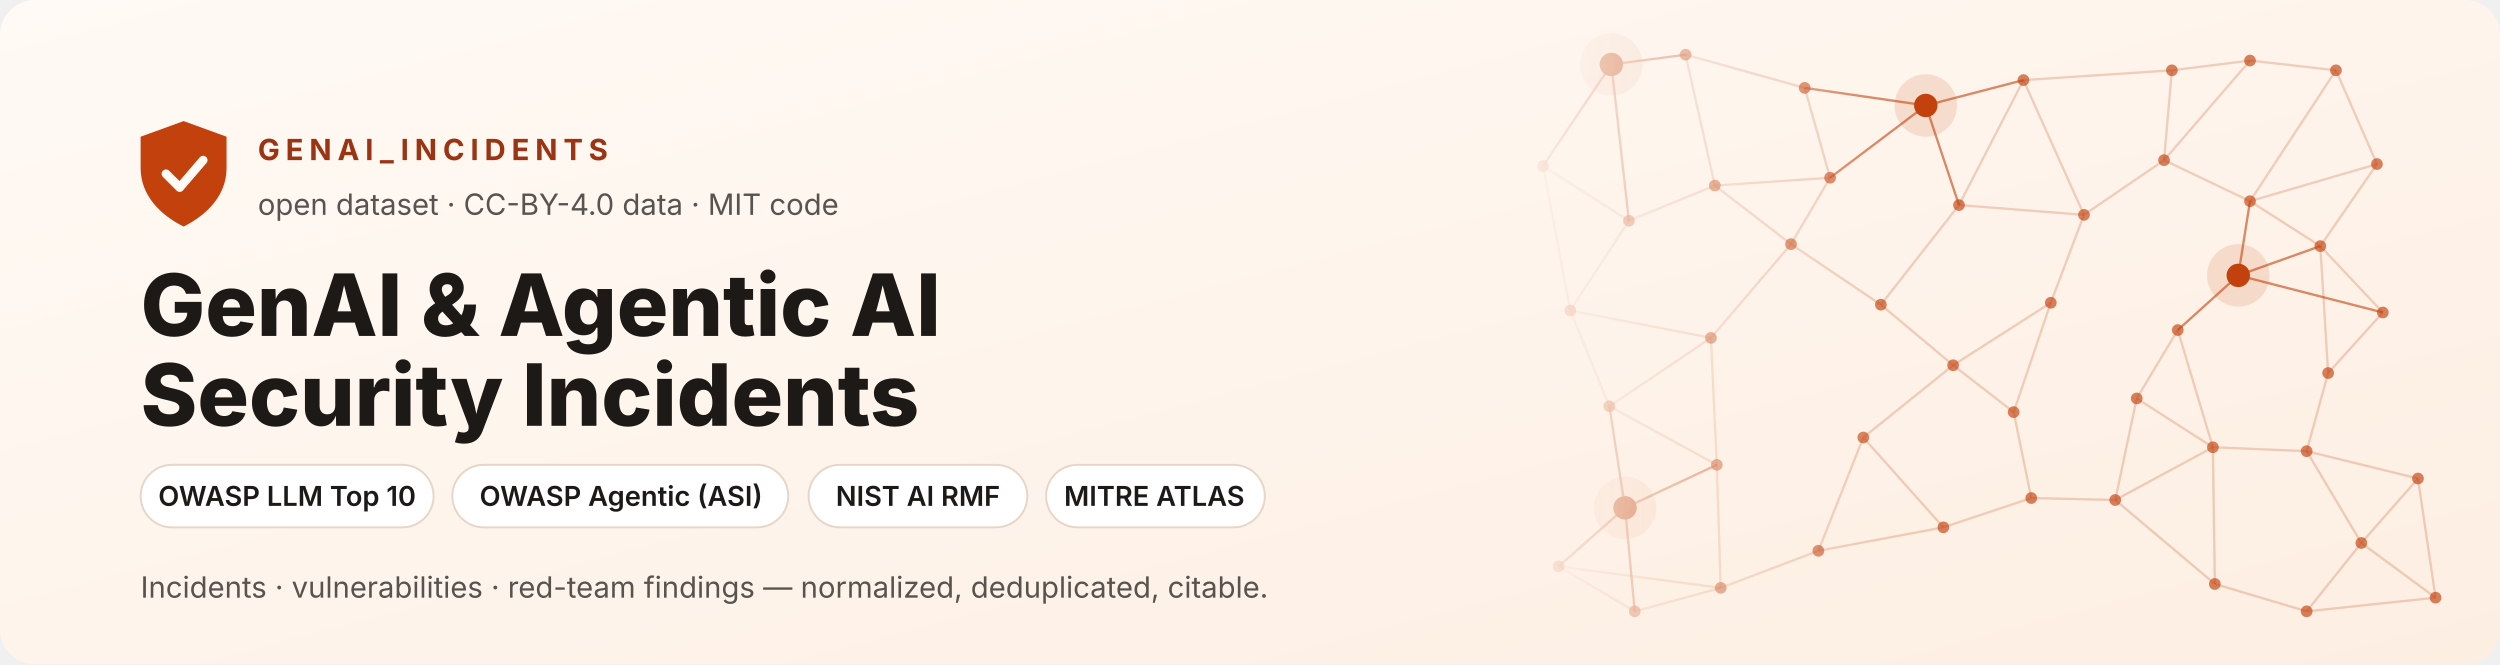
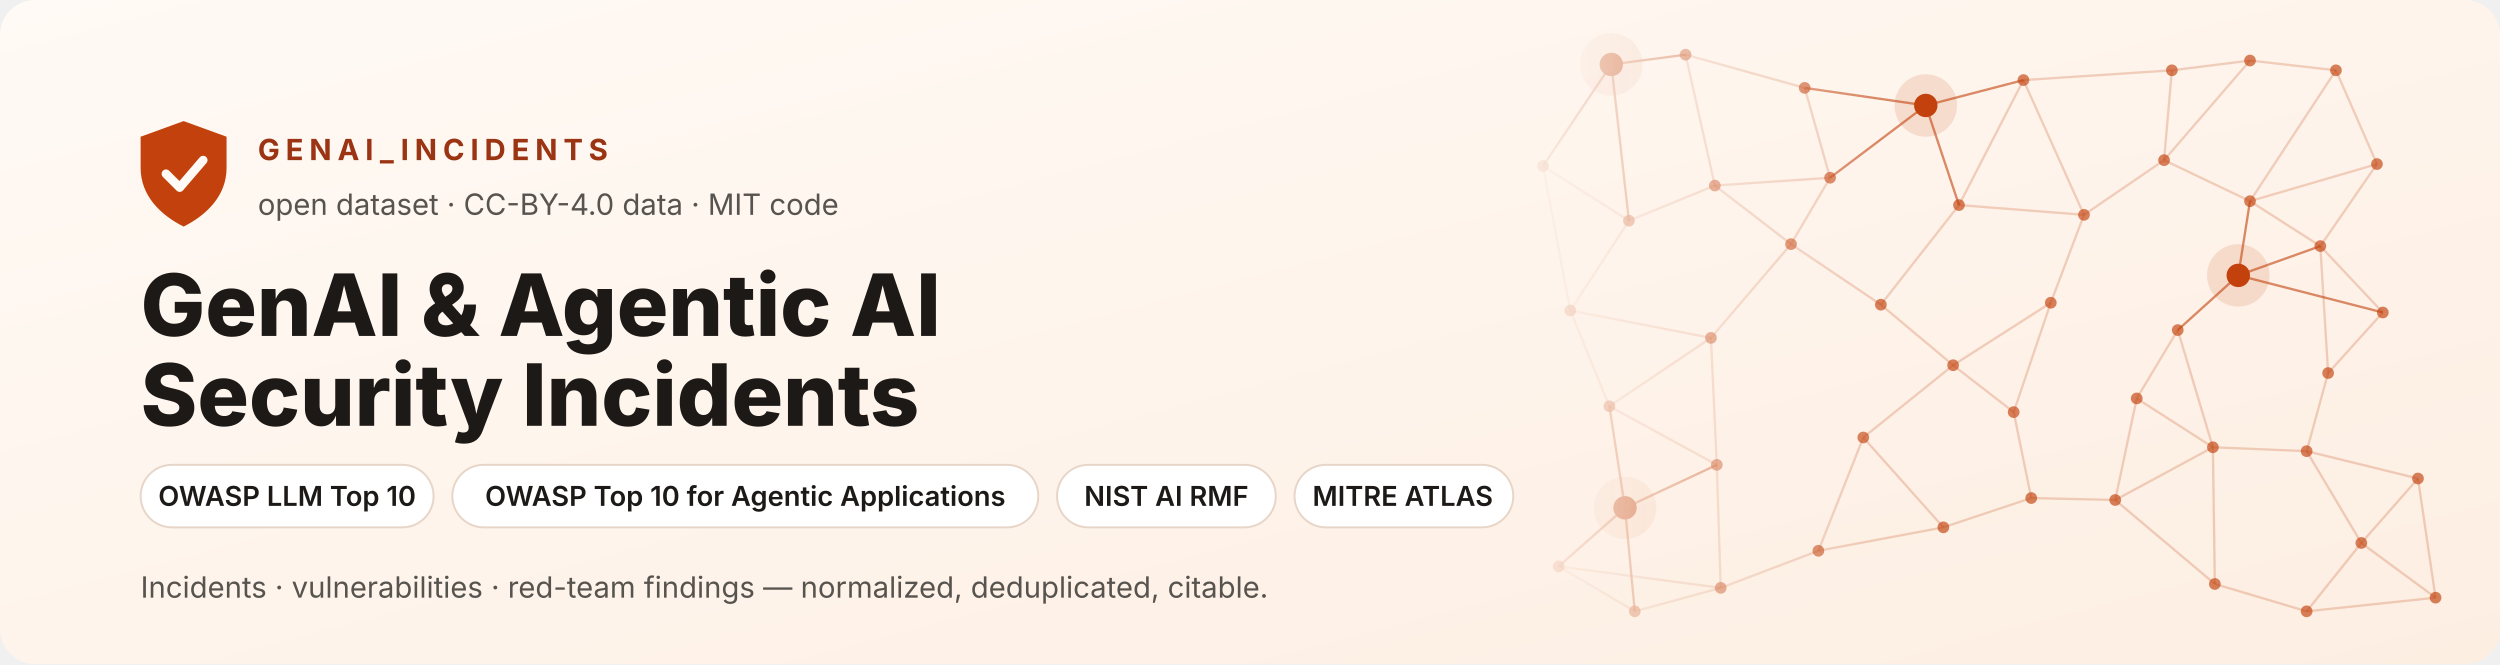
<svg xmlns="http://www.w3.org/2000/svg" viewBox="0 0 1280 340" width="1280" height="340" role="img" aria-label="GenAI and Agentic AI Security Incidents: one queryable index of AI security incidents, vulnerabilities, and red-team findings" font-family="Inter,Segoe UI,system-ui,-apple-system,Roboto,Helvetica,Arial,sans-serif">
  <defs>
    <linearGradient id="bg" x1="0" y1="0" x2="1" y2="1">
      <stop offset="0" stop-color="#fffaf5" />
      <stop offset="1" stop-color="#fdeee2" />
    </linearGradient>
    <linearGradient id="mg" x1="0" x2="1">
      <stop offset="0.6" stop-color="#000" />
      <stop offset="0.75" stop-color="#fff" />
    </linearGradient>
    <mask id="m">
      <rect width="1280" height="340" fill="url(#mg)" />
    </mask>
  </defs>
  <rect width="1280" height="340" rx="18" fill="url(#bg)" />
  <g mask="url(#m)">
    <line x1="1000" y1="187" x2="1031" y2="211" stroke="#c2410c" stroke-opacity="0.22" stroke-width="1.2" />
    <line x1="1000" y1="187" x2="1050" y2="155" stroke="#c2410c" stroke-opacity="0.22" stroke-width="1.2" />
    <line x1="1000" y1="187" x2="963" y2="156" stroke="#c2410c" stroke-opacity="0.22" stroke-width="1.2" />
    <line x1="1000" y1="187" x2="954" y2="224" stroke="#c2410c" stroke-opacity="0.22" stroke-width="1.2" />
    <line x1="1220" y1="160" x2="1146" y2="141" stroke="#c2410c" stroke-opacity="0.6" stroke-width="1.2" />
    <line x1="1220" y1="160" x2="1192" y2="191" stroke="#c2410c" stroke-opacity="0.22" stroke-width="1.2" />
    <line x1="1220" y1="160" x2="1188" y2="126" stroke="#c2410c" stroke-opacity="0.22" stroke-width="1.2" />
    <line x1="876" y1="173" x2="804" y2="159" stroke="#c2410c" stroke-opacity="0.22" stroke-width="1.2" />
    <line x1="876" y1="173" x2="824" y2="208" stroke="#c2410c" stroke-opacity="0.22" stroke-width="1.2" />
    <line x1="876" y1="173" x2="879" y2="238" stroke="#c2410c" stroke-opacity="0.22" stroke-width="1.2" />
    <line x1="876" y1="173" x2="917" y2="125" stroke="#c2410c" stroke-opacity="0.22" stroke-width="1.2" />
    <line x1="1083" y1="256" x2="1094" y2="204" stroke="#c2410c" stroke-opacity="0.22" stroke-width="1.2" />
    <line x1="1083" y1="256" x2="1134" y2="299" stroke="#c2410c" stroke-opacity="0.22" stroke-width="1.2" />
    <line x1="1083" y1="256" x2="1133" y2="229" stroke="#c2410c" stroke-opacity="0.22" stroke-width="1.2" />
    <line x1="1083" y1="256" x2="1040" y2="255" stroke="#c2410c" stroke-opacity="0.22" stroke-width="1.2" />
    <line x1="834" y1="113" x2="878" y2="95" stroke="#c2410c" stroke-opacity="0.22" stroke-width="1.2" />
    <line x1="834" y1="113" x2="804" y2="159" stroke="#c2410c" stroke-opacity="0.22" stroke-width="1.2" />
    <line x1="834" y1="113" x2="790" y2="85" stroke="#c2410c" stroke-opacity="0.22" stroke-width="1.2" />
    <line x1="834" y1="113" x2="825" y2="33" stroke="#c2410c" stroke-opacity="0.6" stroke-width="1.2" />
    <line x1="832" y1="260" x2="824" y2="208" stroke="#c2410c" stroke-opacity="0.6" stroke-width="1.2" />
    <line x1="832" y1="260" x2="879" y2="238" stroke="#c2410c" stroke-opacity="0.6" stroke-width="1.2" />
    <line x1="832" y1="260" x2="837" y2="313" stroke="#c2410c" stroke-opacity="0.6" stroke-width="1.2" />
    <line x1="832" y1="260" x2="798" y2="290" stroke="#c2410c" stroke-opacity="0.6" stroke-width="1.2" />
    <line x1="1112" y1="36" x2="1036" y2="41" stroke="#c2410c" stroke-opacity="0.22" stroke-width="1.2" />
    <line x1="1112" y1="36" x2="1108" y2="82" stroke="#c2410c" stroke-opacity="0.22" stroke-width="1.2" />
    <line x1="1112" y1="36" x2="1152" y2="31" stroke="#c2410c" stroke-opacity="0.22" stroke-width="1.2" />
    <line x1="1247" y1="306" x2="1238" y2="245" stroke="#c2410c" stroke-opacity="0.22" stroke-width="1.2" />
    <line x1="1247" y1="306" x2="1209" y2="278" stroke="#c2410c" stroke-opacity="0.22" stroke-width="1.2" />
    <line x1="1247" y1="306" x2="1181" y2="313" stroke="#c2410c" stroke-opacity="0.22" stroke-width="1.2" />
    <line x1="1094" y1="204" x2="1133" y2="229" stroke="#c2410c" stroke-opacity="0.22" stroke-width="1.2" />
    <line x1="1094" y1="204" x2="1115" y2="169" stroke="#c2410c" stroke-opacity="0.22" stroke-width="1.2" />
    <line x1="863" y1="28" x2="878" y2="95" stroke="#c2410c" stroke-opacity="0.22" stroke-width="1.2" />
    <line x1="863" y1="28" x2="924" y2="45" stroke="#c2410c" stroke-opacity="0.22" stroke-width="1.2" />
    <line x1="863" y1="28" x2="825" y2="33" stroke="#c2410c" stroke-opacity="0.6" stroke-width="1.2" />
    <line x1="1036" y1="41" x2="1003" y2="105" stroke="#c2410c" stroke-opacity="0.22" stroke-width="1.2" />
    <line x1="1036" y1="41" x2="986" y2="54" stroke="#c2410c" stroke-opacity="0.6" stroke-width="1.2" />
    <line x1="1036" y1="41" x2="1067" y2="110" stroke="#c2410c" stroke-opacity="0.22" stroke-width="1.2" />
    <line x1="878" y1="95" x2="937" y2="91" stroke="#c2410c" stroke-opacity="0.22" stroke-width="1.2" />
    <line x1="878" y1="95" x2="917" y2="125" stroke="#c2410c" stroke-opacity="0.22" stroke-width="1.2" />
    <line x1="804" y1="159" x2="790" y2="85" stroke="#c2410c" stroke-opacity="0.22" stroke-width="1.2" />
    <line x1="804" y1="159" x2="824" y2="208" stroke="#c2410c" stroke-opacity="0.22" stroke-width="1.2" />
    <line x1="995" y1="270" x2="931" y2="282" stroke="#c2410c" stroke-opacity="0.22" stroke-width="1.2" />
    <line x1="995" y1="270" x2="954" y2="224" stroke="#c2410c" stroke-opacity="0.22" stroke-width="1.2" />
    <line x1="995" y1="270" x2="1040" y2="255" stroke="#c2410c" stroke-opacity="0.22" stroke-width="1.2" />
    <line x1="1031" y1="211" x2="1050" y2="155" stroke="#c2410c" stroke-opacity="0.22" stroke-width="1.2" />
    <line x1="1031" y1="211" x2="1040" y2="255" stroke="#c2410c" stroke-opacity="0.22" stroke-width="1.2" />
    <line x1="1003" y1="105" x2="963" y2="156" stroke="#c2410c" stroke-opacity="0.22" stroke-width="1.2" />
    <line x1="1003" y1="105" x2="986" y2="54" stroke="#c2410c" stroke-opacity="0.6" stroke-width="1.2" />
    <line x1="1003" y1="105" x2="1067" y2="110" stroke="#c2410c" stroke-opacity="0.22" stroke-width="1.2" />
    <line x1="1181" y1="231" x2="1238" y2="245" stroke="#c2410c" stroke-opacity="0.22" stroke-width="1.2" />
    <line x1="1181" y1="231" x2="1133" y2="229" stroke="#c2410c" stroke-opacity="0.22" stroke-width="1.2" />
    <line x1="1181" y1="231" x2="1209" y2="278" stroke="#c2410c" stroke-opacity="0.22" stroke-width="1.2" />
    <line x1="1181" y1="231" x2="1192" y2="191" stroke="#c2410c" stroke-opacity="0.22" stroke-width="1.2" />
    <line x1="937" y1="91" x2="924" y2="45" stroke="#c2410c" stroke-opacity="0.22" stroke-width="1.2" />
    <line x1="937" y1="91" x2="986" y2="54" stroke="#c2410c" stroke-opacity="0.6" stroke-width="1.2" />
    <line x1="937" y1="91" x2="917" y2="125" stroke="#c2410c" stroke-opacity="0.22" stroke-width="1.2" />
    <line x1="924" y1="45" x2="986" y2="54" stroke="#c2410c" stroke-opacity="0.6" stroke-width="1.2" />
    <line x1="1146" y1="141" x2="1152" y2="103" stroke="#c2410c" stroke-opacity="0.6" stroke-width="1.2" />
    <line x1="1146" y1="141" x2="1115" y2="169" stroke="#c2410c" stroke-opacity="0.6" stroke-width="1.2" />
    <line x1="1146" y1="141" x2="1188" y2="126" stroke="#c2410c" stroke-opacity="0.6" stroke-width="1.2" />
    <line x1="790" y1="85" x2="825" y2="33" stroke="#c2410c" stroke-opacity="0.6" stroke-width="1.2" />
    <line x1="824" y1="208" x2="879" y2="238" stroke="#c2410c" stroke-opacity="0.22" stroke-width="1.2" />
    <line x1="1152" y1="103" x2="1217" y2="84" stroke="#c2410c" stroke-opacity="0.22" stroke-width="1.2" />
    <line x1="1152" y1="103" x2="1196" y2="36" stroke="#c2410c" stroke-opacity="0.22" stroke-width="1.2" />
    <line x1="1152" y1="103" x2="1108" y2="82" stroke="#c2410c" stroke-opacity="0.22" stroke-width="1.2" />
    <line x1="1152" y1="103" x2="1188" y2="126" stroke="#c2410c" stroke-opacity="0.22" stroke-width="1.2" />
    <line x1="1238" y1="245" x2="1209" y2="278" stroke="#c2410c" stroke-opacity="0.22" stroke-width="1.2" />
    <line x1="1050" y1="155" x2="1067" y2="110" stroke="#c2410c" stroke-opacity="0.22" stroke-width="1.2" />
    <line x1="879" y1="238" x2="881" y2="301" stroke="#c2410c" stroke-opacity="0.22" stroke-width="1.2" />
    <line x1="931" y1="282" x2="881" y2="301" stroke="#c2410c" stroke-opacity="0.22" stroke-width="1.2" />
    <line x1="931" y1="282" x2="954" y2="224" stroke="#c2410c" stroke-opacity="0.22" stroke-width="1.2" />
    <line x1="837" y1="313" x2="881" y2="301" stroke="#c2410c" stroke-opacity="0.22" stroke-width="1.2" />
    <line x1="837" y1="313" x2="798" y2="290" stroke="#c2410c" stroke-opacity="0.22" stroke-width="1.2" />
    <line x1="963" y1="156" x2="917" y2="125" stroke="#c2410c" stroke-opacity="0.22" stroke-width="1.2" />
    <line x1="1134" y1="299" x2="1133" y2="229" stroke="#c2410c" stroke-opacity="0.22" stroke-width="1.2" />
    <line x1="1134" y1="299" x2="1181" y2="313" stroke="#c2410c" stroke-opacity="0.22" stroke-width="1.2" />
    <line x1="881" y1="301" x2="798" y2="290" stroke="#c2410c" stroke-opacity="0.22" stroke-width="1.2" />
    <line x1="1067" y1="110" x2="1108" y2="82" stroke="#c2410c" stroke-opacity="0.22" stroke-width="1.2" />
    <line x1="1217" y1="84" x2="1196" y2="36" stroke="#c2410c" stroke-opacity="0.22" stroke-width="1.2" />
    <line x1="1217" y1="84" x2="1188" y2="126" stroke="#c2410c" stroke-opacity="0.22" stroke-width="1.2" />
    <line x1="1133" y1="229" x2="1115" y2="169" stroke="#c2410c" stroke-opacity="0.22" stroke-width="1.2" />
    <line x1="1209" y1="278" x2="1181" y2="313" stroke="#c2410c" stroke-opacity="0.22" stroke-width="1.2" />
    <line x1="1192" y1="191" x2="1188" y2="126" stroke="#c2410c" stroke-opacity="0.22" stroke-width="1.2" />
    <line x1="1196" y1="36" x2="1152" y2="31" stroke="#c2410c" stroke-opacity="0.22" stroke-width="1.2" />
    <line x1="1108" y1="82" x2="1152" y2="31" stroke="#c2410c" stroke-opacity="0.22" stroke-width="1.2" />
    <circle cx="1000" cy="187" r="3" fill="#c2410c" fill-opacity="0.65" />
    <circle cx="1220" cy="160" r="3" fill="#c2410c" fill-opacity="0.65" />
    <circle cx="876" cy="173" r="3" fill="#c2410c" fill-opacity="0.65" />
    <circle cx="1083" cy="256" r="3" fill="#c2410c" fill-opacity="0.65" />
    <circle cx="834" cy="113" r="3" fill="#c2410c" fill-opacity="0.65" />
    <circle cx="832" cy="260" r="16" fill="#c2410c" fill-opacity="0.14" />
    <circle cx="832" cy="260" r="6" fill="#c2410c" />
    <circle cx="1112" cy="36" r="3" fill="#c2410c" fill-opacity="0.65" />
    <circle cx="1247" cy="306" r="3" fill="#c2410c" fill-opacity="0.65" />
    <circle cx="1094" cy="204" r="3" fill="#c2410c" fill-opacity="0.65" />
    <circle cx="863" cy="28" r="3" fill="#c2410c" fill-opacity="0.65" />
    <circle cx="1036" cy="41" r="3" fill="#c2410c" fill-opacity="0.65" />
    <circle cx="878" cy="95" r="3" fill="#c2410c" fill-opacity="0.65" />
    <circle cx="804" cy="159" r="3" fill="#c2410c" fill-opacity="0.65" />
    <circle cx="995" cy="270" r="3" fill="#c2410c" fill-opacity="0.65" />
    <circle cx="1031" cy="211" r="3" fill="#c2410c" fill-opacity="0.65" />
    <circle cx="1003" cy="105" r="3" fill="#c2410c" fill-opacity="0.65" />
    <circle cx="1181" cy="231" r="3" fill="#c2410c" fill-opacity="0.65" />
    <circle cx="937" cy="91" r="3" fill="#c2410c" fill-opacity="0.65" />
    <circle cx="924" cy="45" r="3" fill="#c2410c" fill-opacity="0.65" />
    <circle cx="1146" cy="141" r="16" fill="#c2410c" fill-opacity="0.14" />
    <circle cx="1146" cy="141" r="6" fill="#c2410c" />
    <circle cx="790" cy="85" r="3" fill="#c2410c" fill-opacity="0.65" />
    <circle cx="824" cy="208" r="3" fill="#c2410c" fill-opacity="0.65" />
    <circle cx="1152" cy="103" r="3" fill="#c2410c" fill-opacity="0.65" />
    <circle cx="1238" cy="245" r="3" fill="#c2410c" fill-opacity="0.65" />
    <circle cx="1050" cy="155" r="3" fill="#c2410c" fill-opacity="0.65" />
    <circle cx="879" cy="238" r="3" fill="#c2410c" fill-opacity="0.65" />
    <circle cx="931" cy="282" r="3" fill="#c2410c" fill-opacity="0.65" />
    <circle cx="837" cy="313" r="3" fill="#c2410c" fill-opacity="0.65" />
    <circle cx="963" cy="156" r="3" fill="#c2410c" fill-opacity="0.65" />
    <circle cx="1134" cy="299" r="3" fill="#c2410c" fill-opacity="0.65" />
    <circle cx="881" cy="301" r="3" fill="#c2410c" fill-opacity="0.65" />
    <circle cx="986" cy="54" r="16" fill="#c2410c" fill-opacity="0.14" />
    <circle cx="986" cy="54" r="6" fill="#c2410c" />
    <circle cx="1067" cy="110" r="3" fill="#c2410c" fill-opacity="0.65" />
    <circle cx="1217" cy="84" r="3" fill="#c2410c" fill-opacity="0.65" />
    <circle cx="798" cy="290" r="3" fill="#c2410c" fill-opacity="0.65" />
    <circle cx="1133" cy="229" r="3" fill="#c2410c" fill-opacity="0.65" />
    <circle cx="954" cy="224" r="3" fill="#c2410c" fill-opacity="0.65" />
    <circle cx="1209" cy="278" r="3" fill="#c2410c" fill-opacity="0.65" />
    <circle cx="1192" cy="191" r="3" fill="#c2410c" fill-opacity="0.65" />
    <circle cx="1115" cy="169" r="3" fill="#c2410c" fill-opacity="0.65" />
    <circle cx="825" cy="33" r="16" fill="#c2410c" fill-opacity="0.14" />
    <circle cx="825" cy="33" r="6" fill="#c2410c" />
    <circle cx="1196" cy="36" r="3" fill="#c2410c" fill-opacity="0.65" />
    <circle cx="1108" cy="82" r="3" fill="#c2410c" fill-opacity="0.65" />
    <circle cx="917" cy="125" r="3" fill="#c2410c" fill-opacity="0.65" />
    <circle cx="1040" cy="255" r="3" fill="#c2410c" fill-opacity="0.65" />
    <circle cx="1188" cy="126" r="3" fill="#c2410c" fill-opacity="0.65" />
    <circle cx="1152" cy="31" r="3" fill="#c2410c" fill-opacity="0.65" />
    <circle cx="1181" cy="313" r="3" fill="#c2410c" fill-opacity="0.65" />
  </g>
  <g transform="translate(72,62)">
    <path d="M22 0 L44 8 V24 C44 38 34 48 22 54 C10 48 0 38 0 24 V8 Z" fill="#c2410c" />
    <path d="M13 27 l7 7 l12 -14" fill="none" stroke="#fffaf5" stroke-width="4.5" stroke-linecap="round" stroke-linejoin="round" />
  </g>
  <text x="132" y="82" font-size="15" font-weight="700" letter-spacing="3" fill="#9a3412">GENAI_INCIDENTS</text>
  <text x="132" y="110" font-size="15" fill="#57534e">open dataset · CC-BY-4.0 data · MIT code</text>
  <text x="72" y="172" font-size="44" font-weight="800" fill="#1c1917">GenAI &amp; Agentic AI</text>
  <text x="72" y="218" font-size="44" font-weight="800" fill="#1c1917">Security Incidents</text>
  <rect x="72" y="238" width="150" height="32" rx="16" fill="#ffffff" stroke="#e7d5c7" />
  <text x="147" y="259" text-anchor="middle" font-size="14" font-weight="600" fill="#1c1917">OWASP LLM Top 10</text>
-   <rect x="231.6" y="238" width="172" height="32" rx="16" fill="#ffffff" stroke="#e7d5c7" />
-   <text x="318" y="259" text-anchor="middle" font-size="14" font-weight="600" fill="#1c1917">OWASP Agentic (ASI)</text>
-   <rect x="414.0" y="238" width="112" height="32" rx="16" fill="#ffffff" stroke="#e7d5c7" />
-   <text x="470" y="259" text-anchor="middle" font-size="14" font-weight="600" fill="#1c1917">NIST AI RMF</text>
-   <rect x="535.6" y="238" width="112" height="32" rx="16" fill="#ffffff" stroke="#e7d5c7" />
-   <text x="591" y="259" text-anchor="middle" font-size="14" font-weight="600" fill="#1c1917">MITRE ATLAS</text>
+   <rect x="231.6" y="238" width="300" height="32" rx="16" fill="#ffffff" stroke="#e7d5c7" />
+   <text x="381.6" y="259" text-anchor="middle" font-size="14" font-weight="600" fill="#1c1917">OWASP Top 10 for Agentic Applications</text>
+   <rect x="541.2" y="238" width="112" height="32" rx="16" fill="#ffffff" stroke="#e7d5c7" />
+   <text x="597.2" y="259" text-anchor="middle" font-size="14" font-weight="600" fill="#1c1917">NIST AI RMF</text>
+   <rect x="662.8" y="238" width="112" height="32" rx="16" fill="#ffffff" stroke="#e7d5c7" />
+   <text x="718.2" y="259" text-anchor="middle" font-size="14" font-weight="600" fill="#1c1917">MITRE ATLAS</text>
  <text x="72" y="306" font-size="15" fill="#57534e">Incidents · vulnerabilities · red-team findings — normalized, deduplicated, citable.</text>
</svg>
